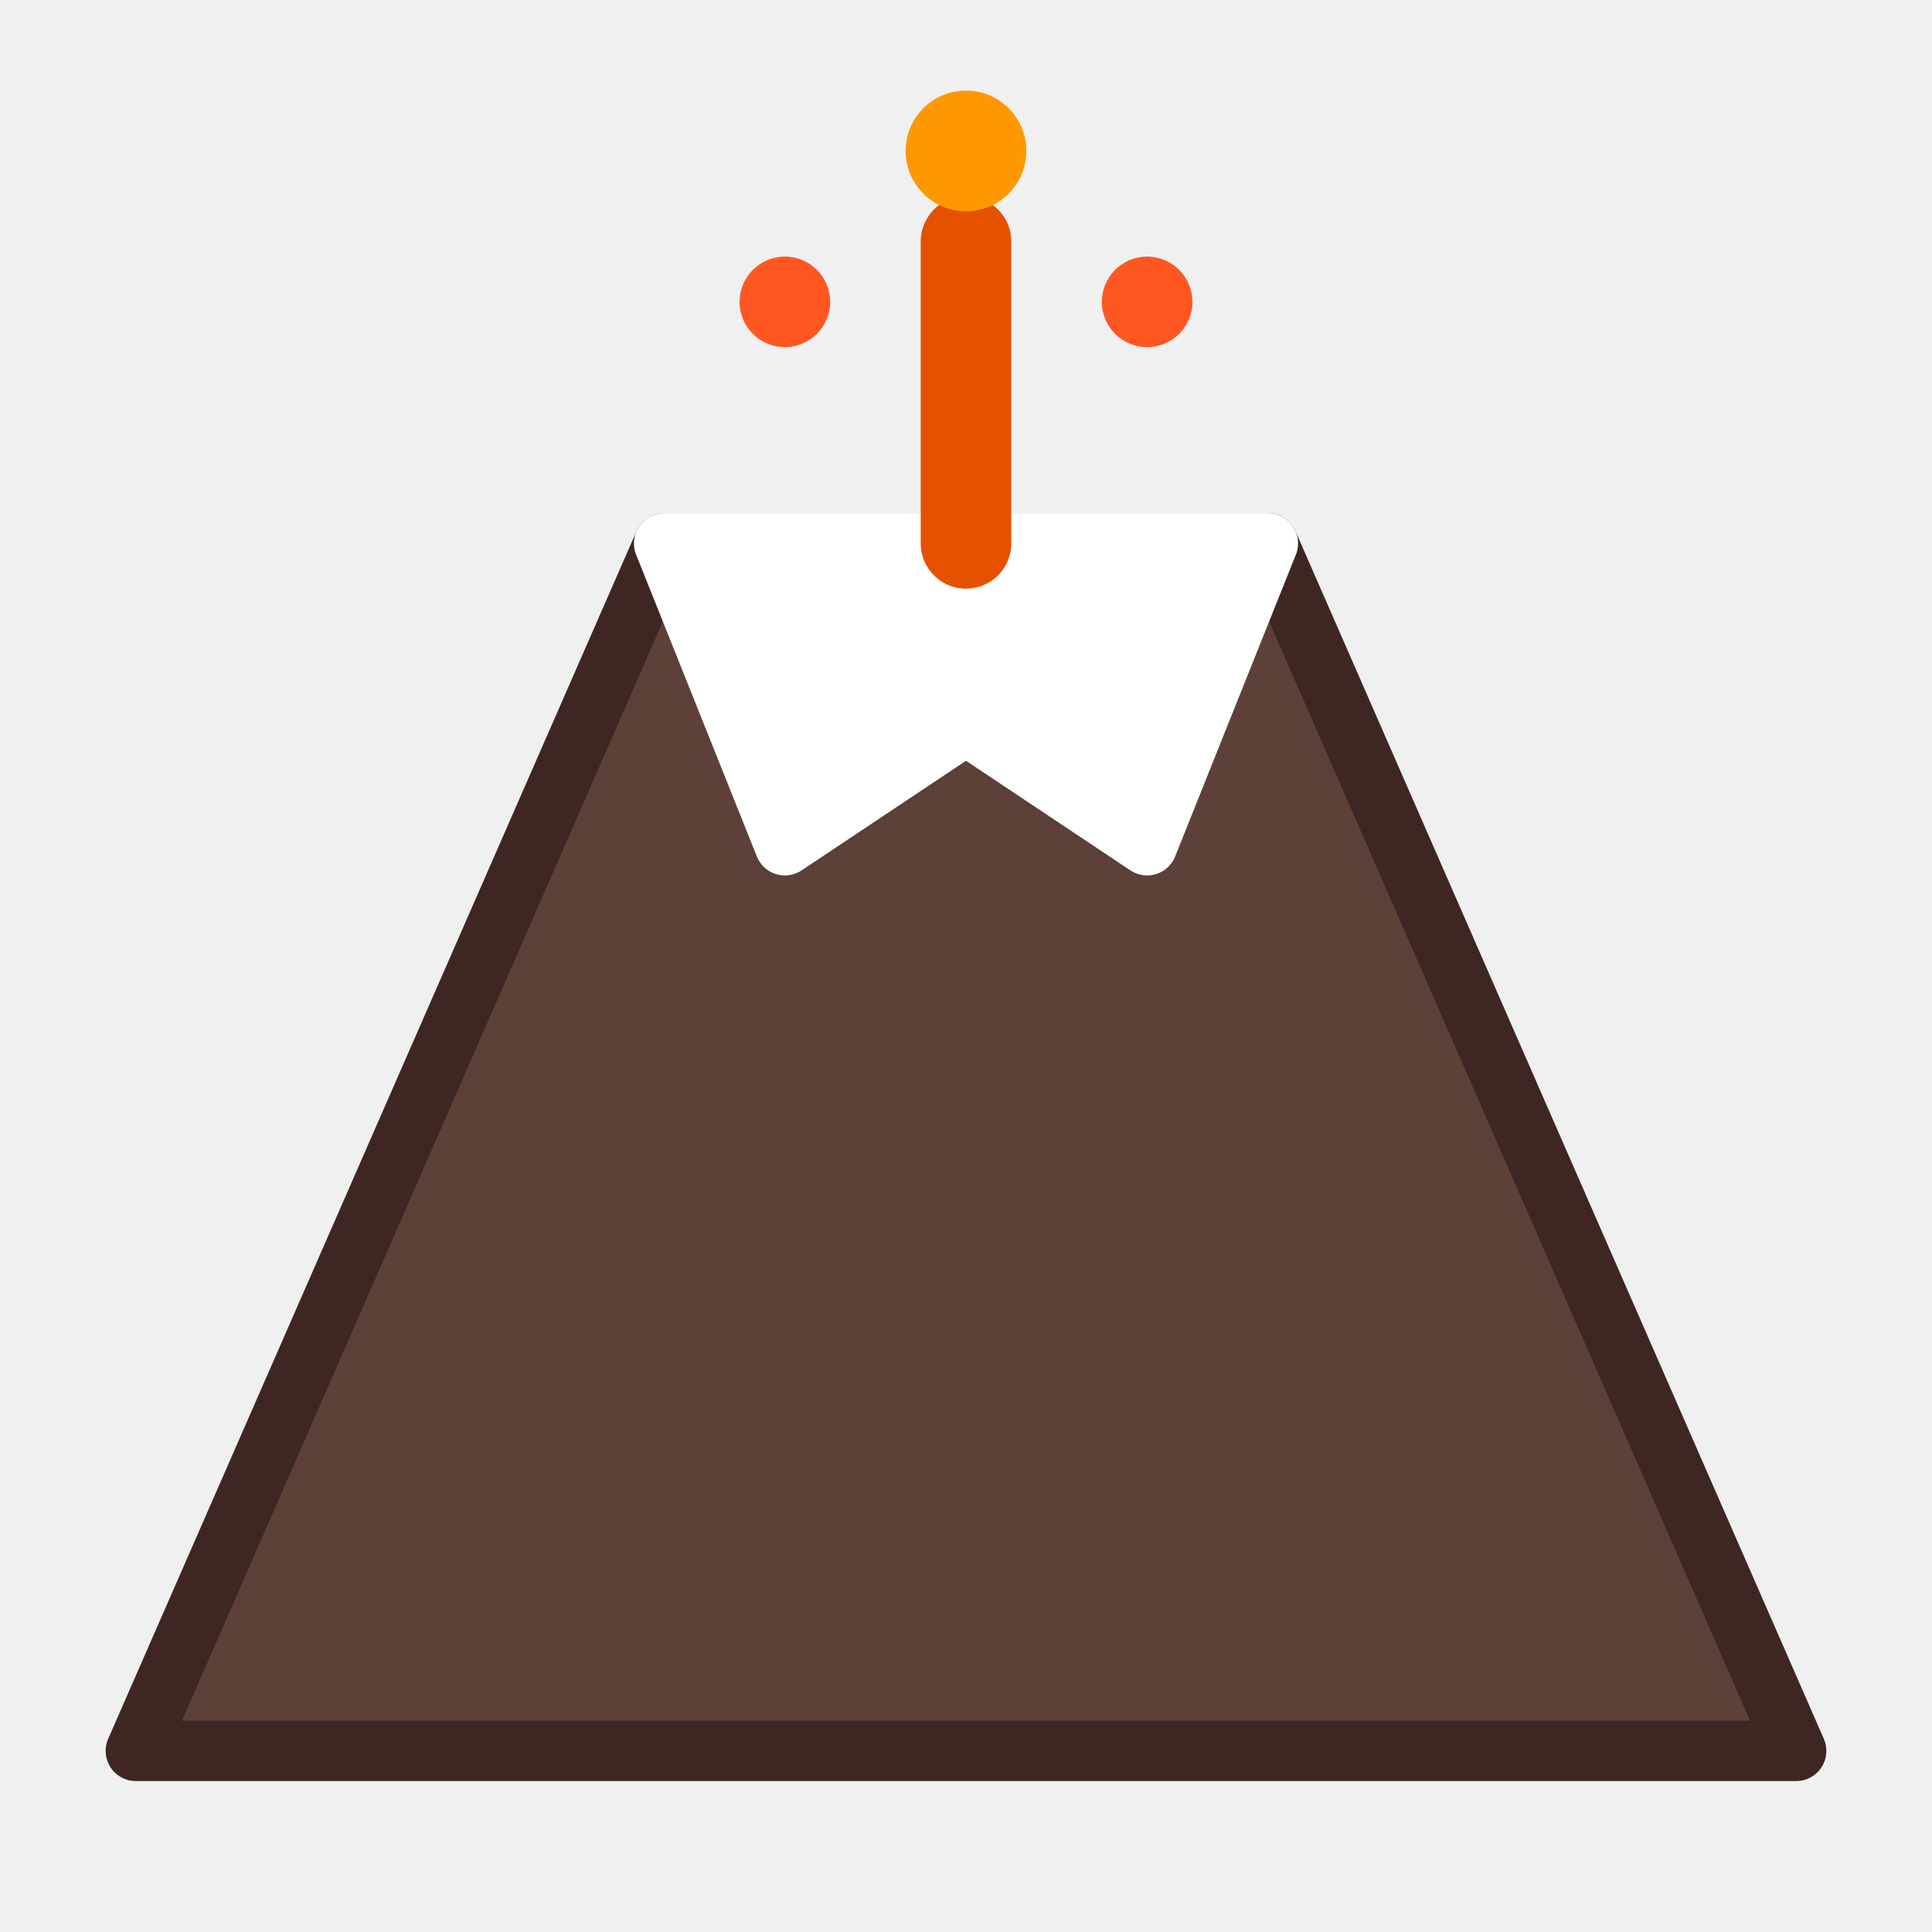
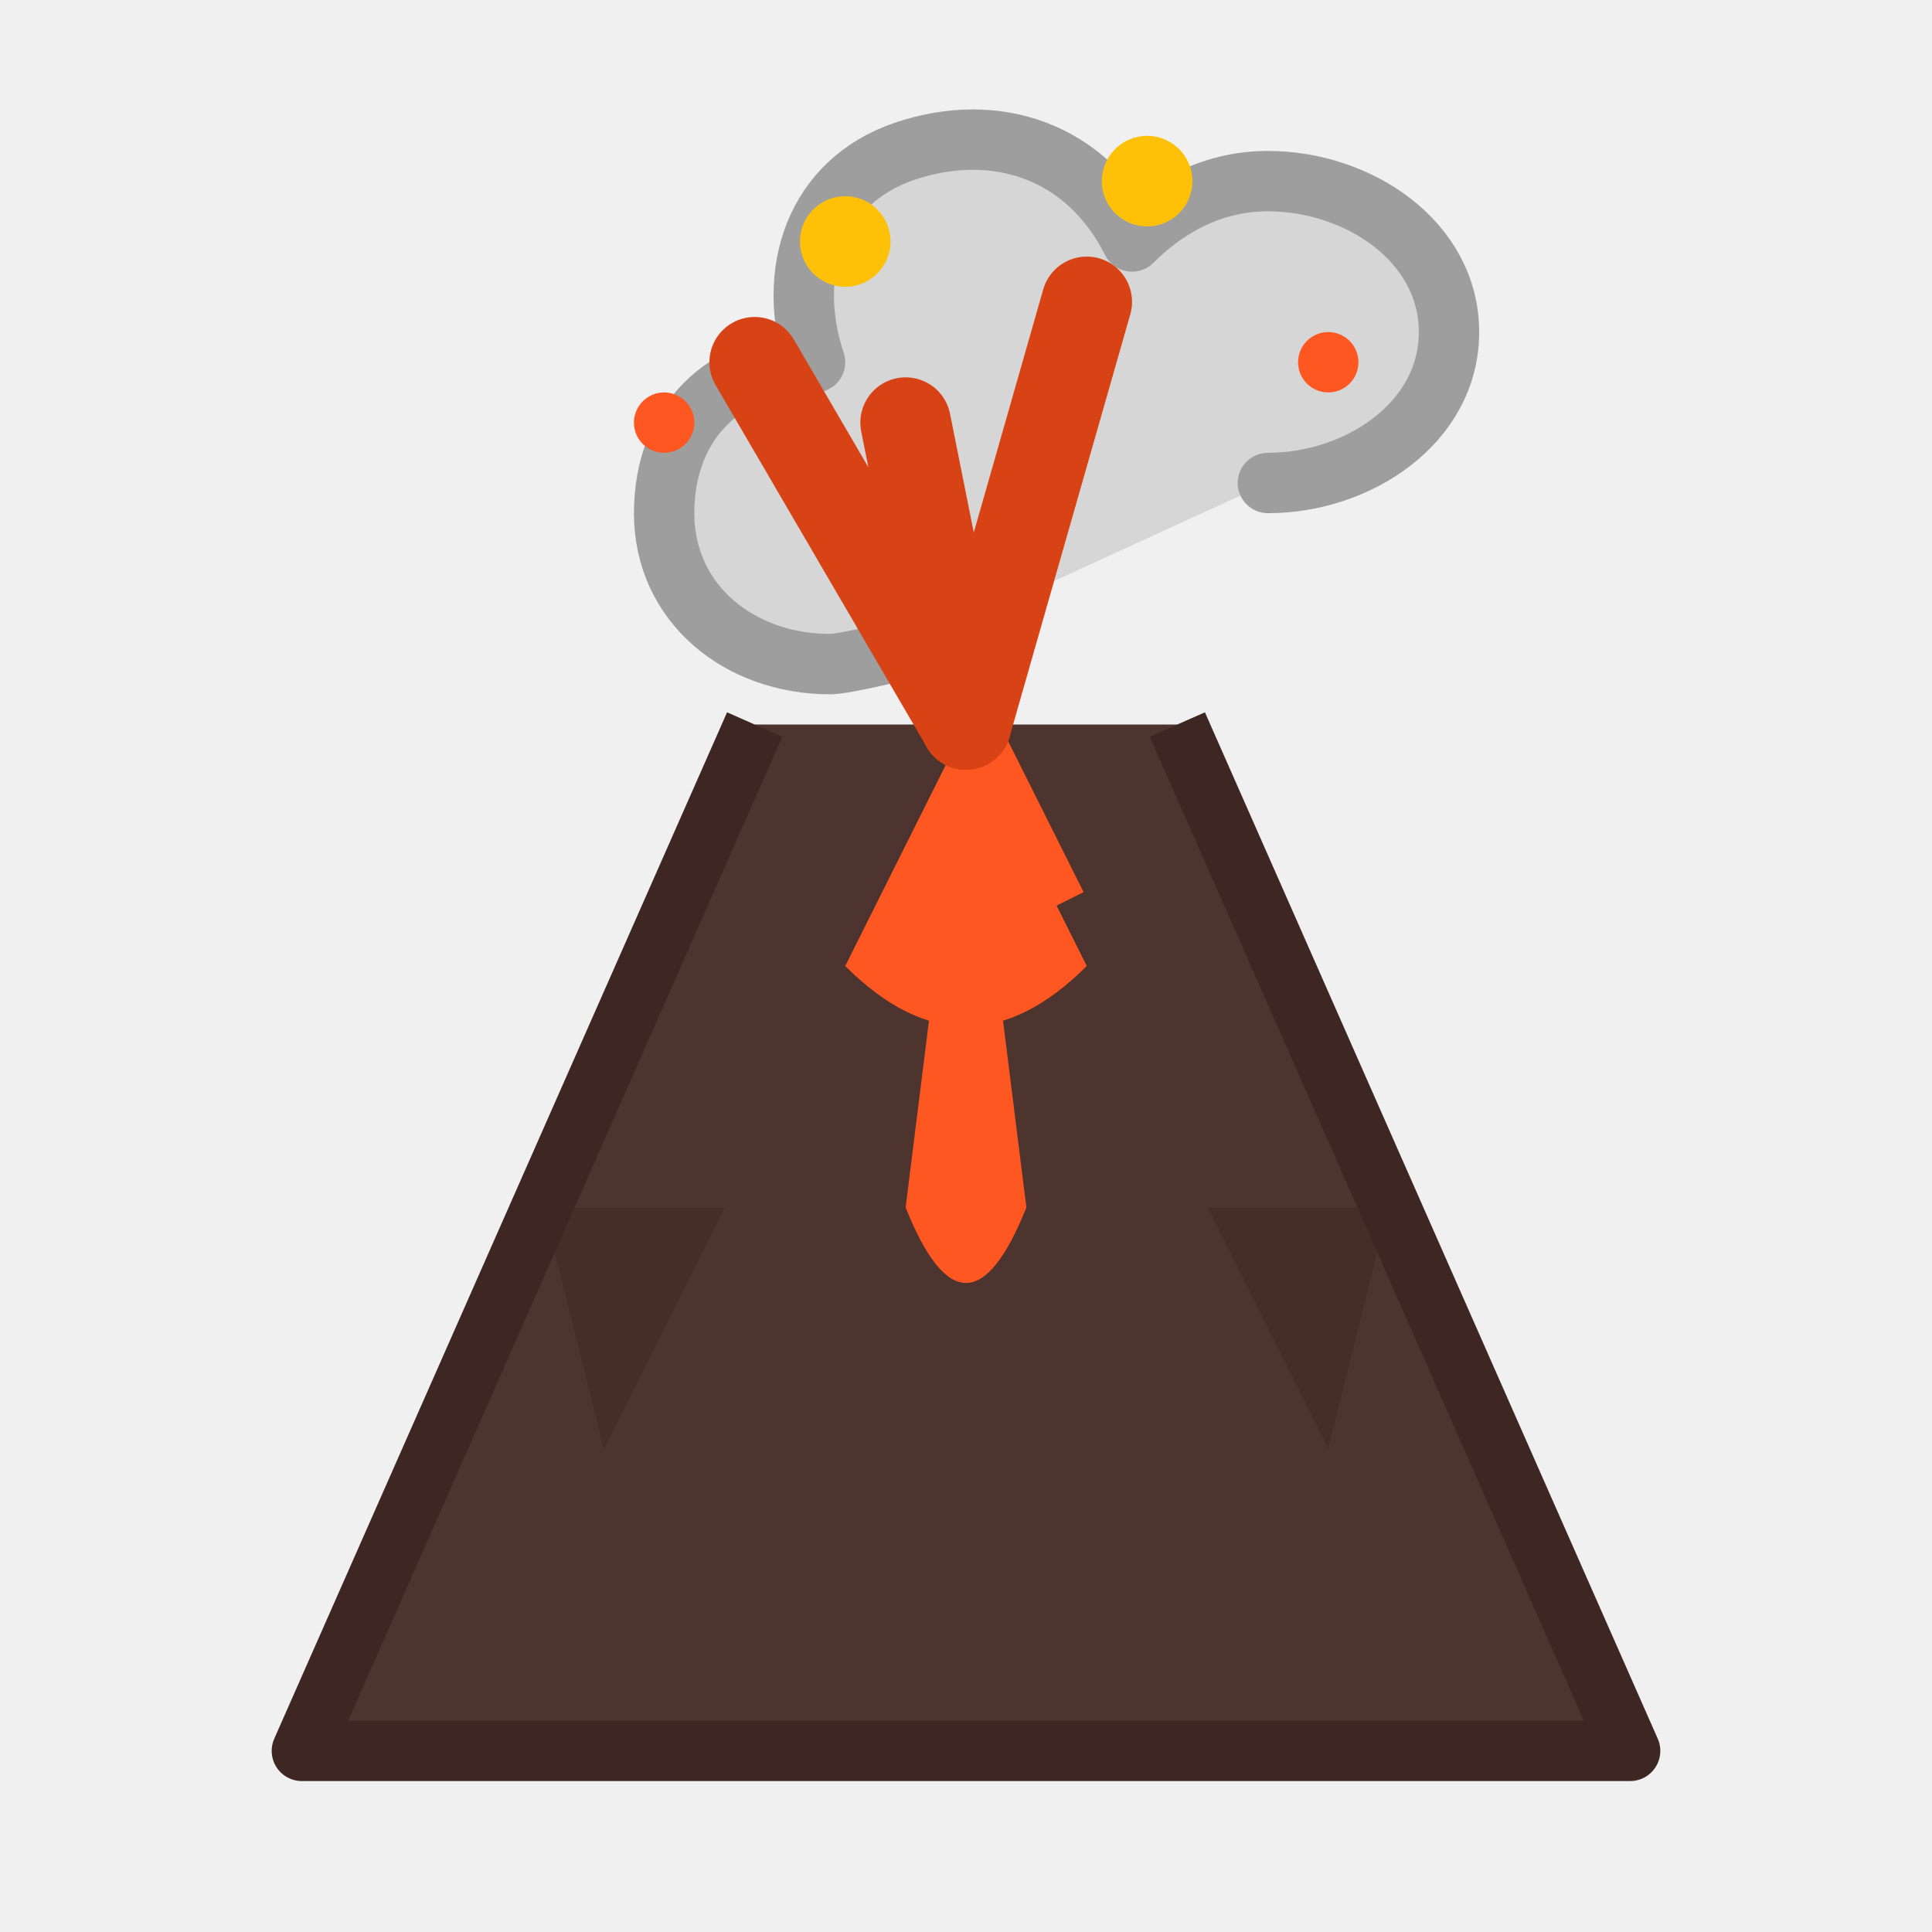
<svg xmlns="http://www.w3.org/2000/svg" width="64" height="64" viewBox="0 0 64 64" fill="none">
-   <path d="M4.5 58L22 18H42L59.5 58H4.5Z" fill="#5D4037" stroke="#3E2723" stroke-width="2" stroke-linejoin="round" />
-   <path d="M22 18L26 28L32 24L38 28L42 18H22Z" fill="white" stroke="white" stroke-width="2" stroke-linejoin="round" />
-   <path d="M32 18V8" stroke="#E65100" stroke-width="3" stroke-linecap="round" />
-   <circle cx="32" cy="5" r="2" fill="#FF9800" />
-   <circle cx="26" cy="10" r="1.5" fill="#FF5722" />
-   <circle cx="38" cy="10" r="1.5" fill="#FF5722" />
+   <path d="M42 16C45 16 48 14 48 11C48 8 45 6 42 6C40 6 38.5 7 37.5 8C36 5 33 4 30 5C27 6 26 9 27 12C24 12 22 14 22 17C22 20 24.5 22 27.5 22C28 22 30 21.5 30 21.5" stroke="#9E9E9E" stroke-width="2" stroke-linecap="round" stroke-linejoin="round" fill="#BDBDBD" fill-opacity="0.5" />
+   <path d="M25 24L10 58H54L39 24" fill="#4E342E" stroke="#3E2723" stroke-width="2" stroke-linejoin="round" />
+   <path d="M32 24 L28 32 Q32 36 36 32 Z" fill="#FF5722" />
+   <path d="M32 24 L30 40 Q32 45 34 40 Z" fill="#FF5722" />
+   <path d="M32 24 L35 30" stroke="#FF5722" stroke-width="2" />
+   <path d="M32 24 L30 14" stroke="#D84315" stroke-width="3" stroke-linecap="round" />
+   <path d="M32 24 L36 10" stroke="#D84315" stroke-width="3" stroke-linecap="round" />
+   <path d="M32 24 L25 12" stroke="#D84315" stroke-width="3" stroke-linecap="round" />
+   <circle cx="28" cy="8" r="1.5" fill="#FFC107" />
+   <circle cx="38" cy="6" r="1.5" fill="#FFC107" />
+   <circle cx="22" cy="14" r="1" fill="#FF5722" />
+   <circle cx="44" cy="12" r="1" fill="#FF5722" />
+   <path d="M18 40 L24 40 L20 48 Z" fill="#3E2723" fill-opacity="0.5" />
+   <path d="M46 40 L40 40 L44 48 Z" fill="#3E2723" fill-opacity="0.5" />
</svg>
